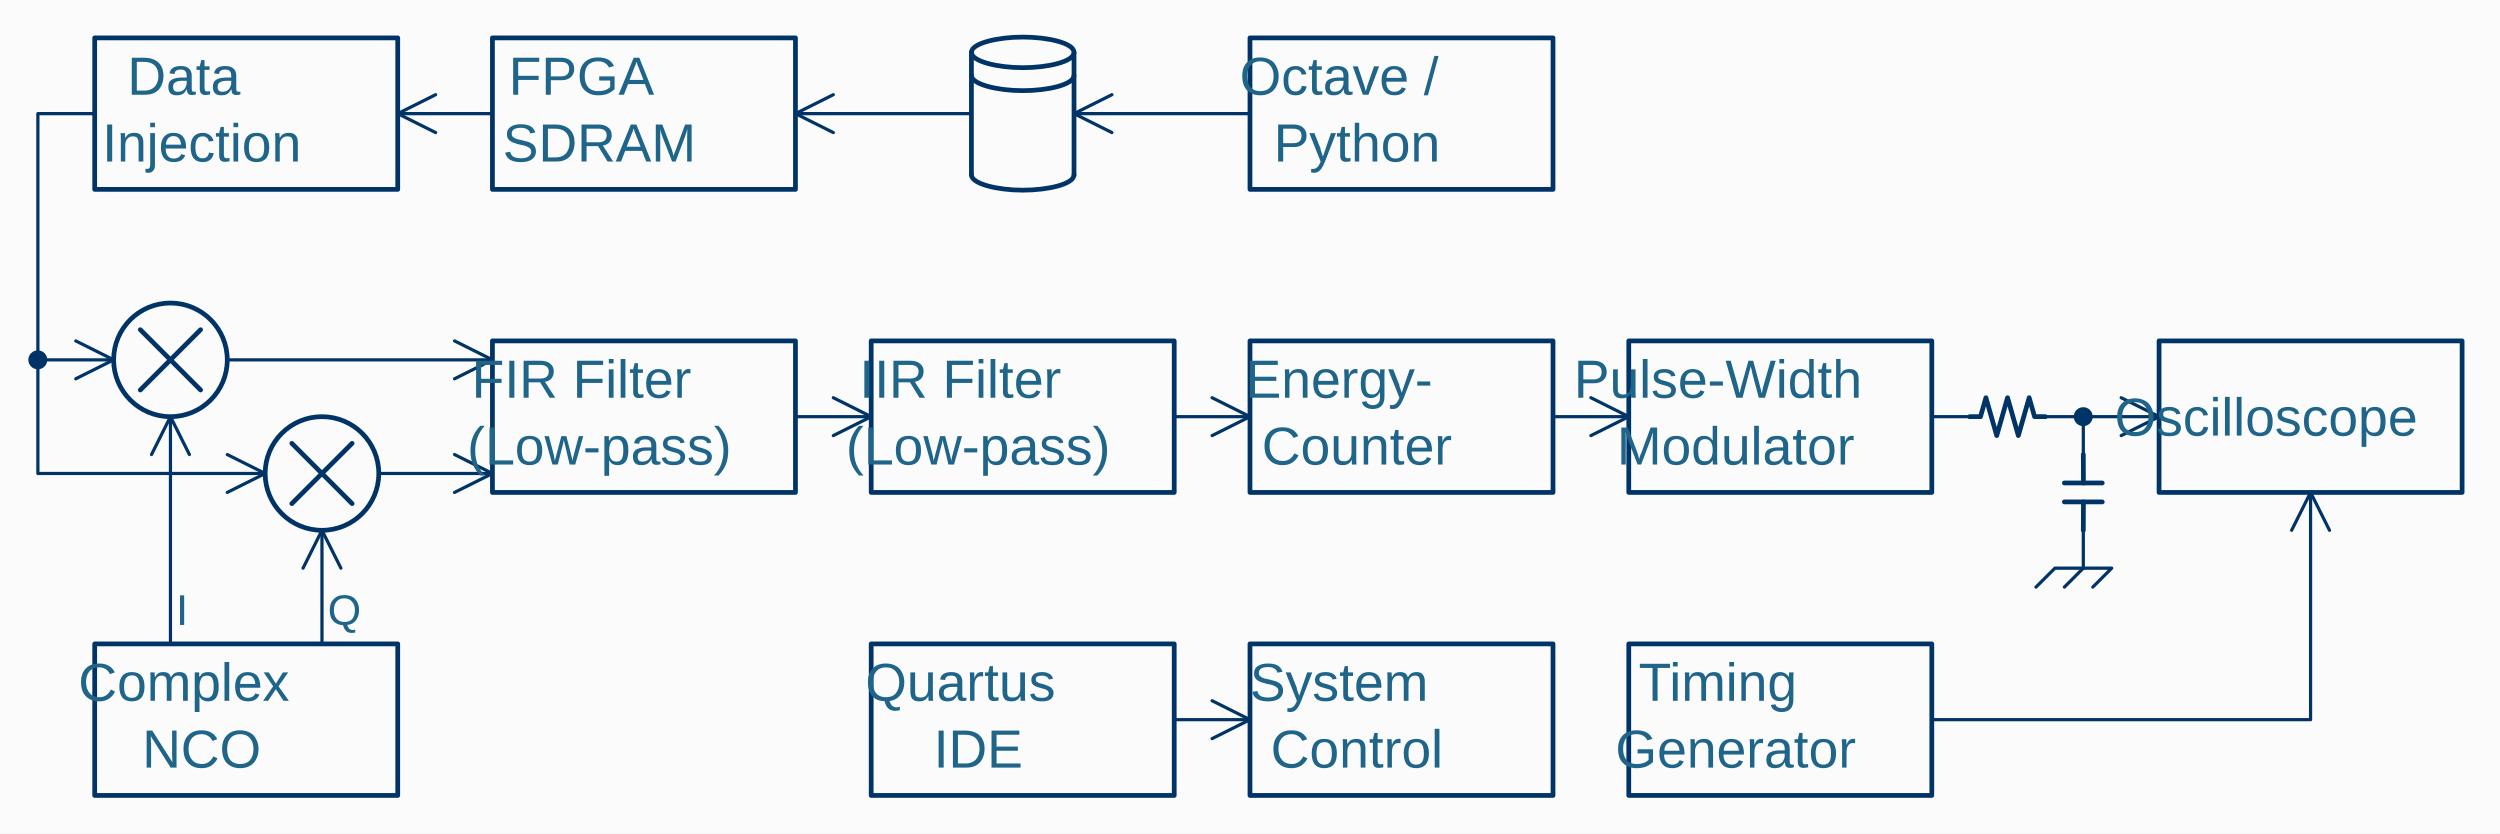
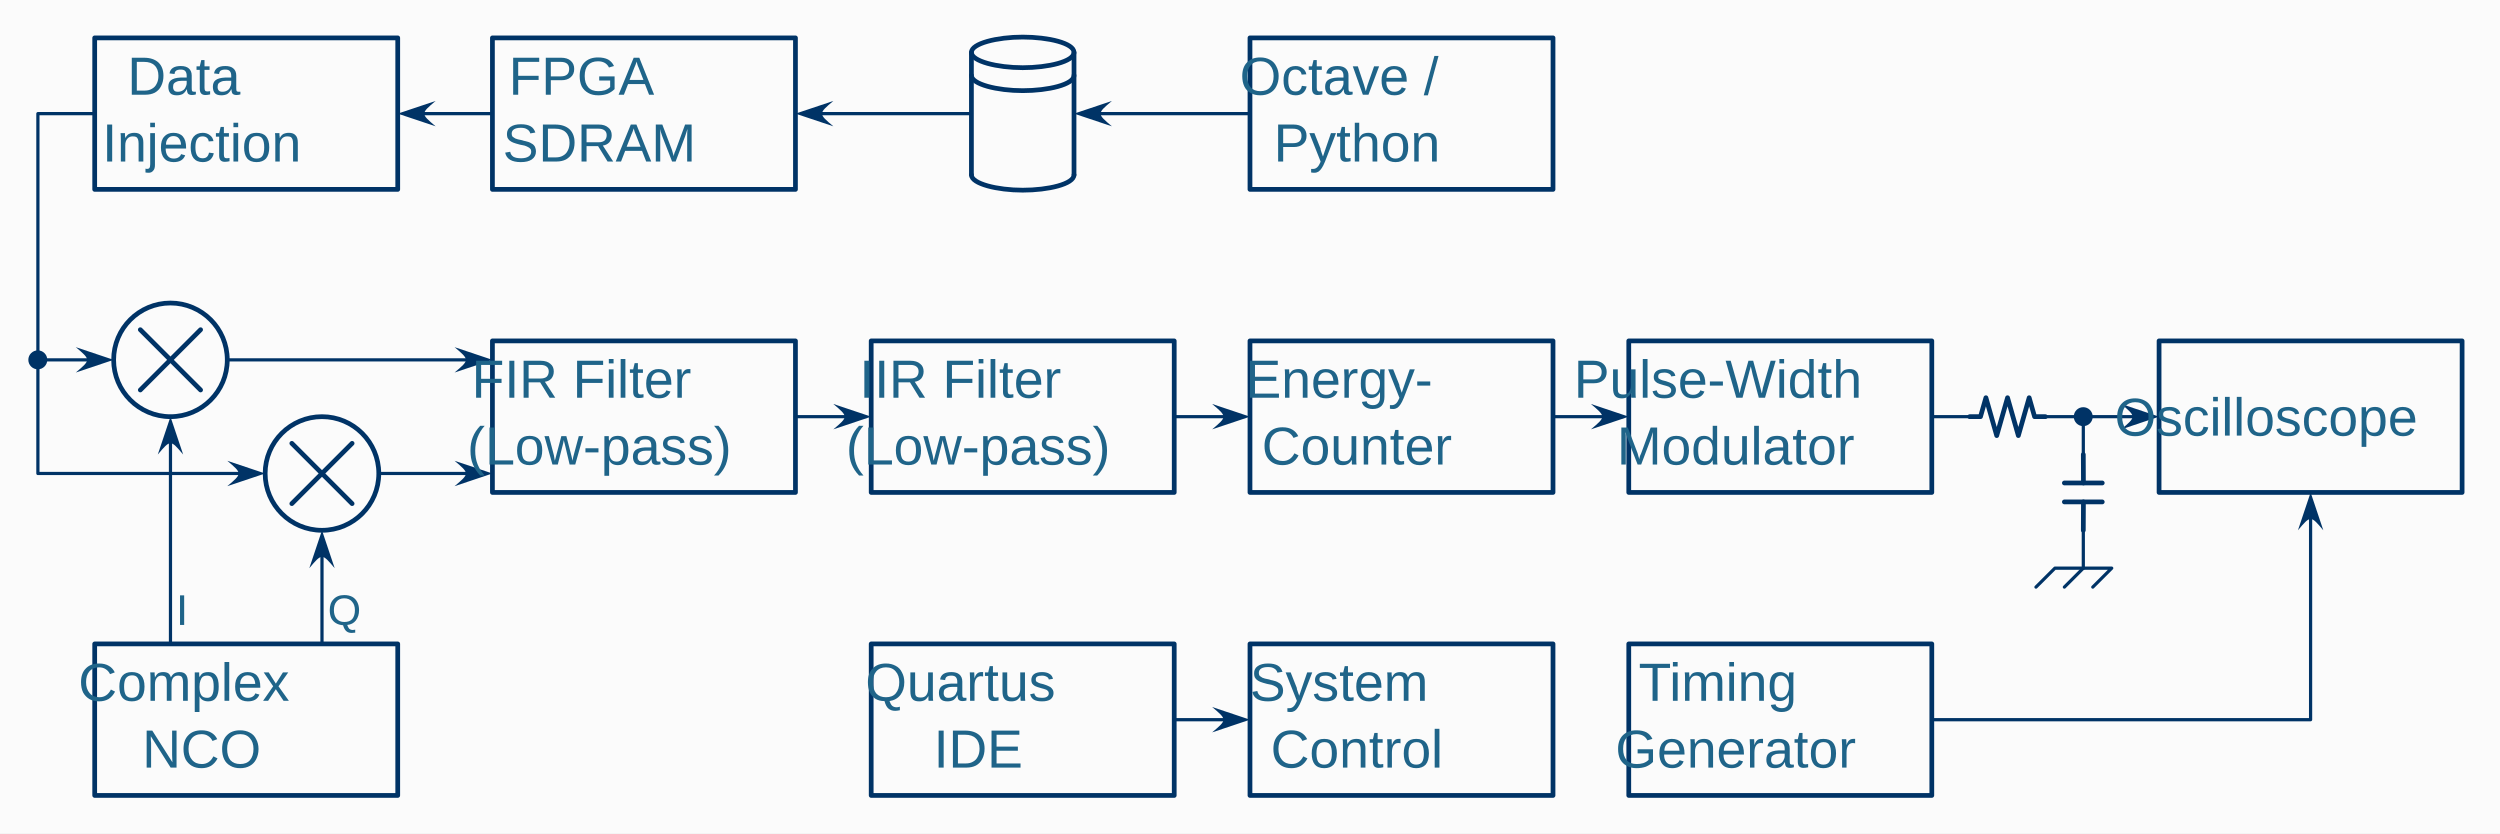
<svg xmlns="http://www.w3.org/2000/svg" width="132mm" height="44mm" id="svg2" version="1.1" viewBox="0 0 132 44">
  <defs id="defs4">
    </defs>
  <g id="layer5" transform="translate(-85.05334,-559.8425)">
    <rect style="fill:#ffffff;fill-opacity:0.75;stroke-width:0.265" id="rect1" width="131.998" height="43.999" x="85.053" y="559.843" />
  </g>
  <g id="layer1" transform="translate(13.82799,127.2378)">
    <rect y="-109.238" x="32.171" height="8" width="16" id="rect4081-1" style="fill:none;stroke:#003366;stroke-width:0.25;stroke-linecap:round;stroke-linejoin:round;stroke-miterlimit:4;stroke-dasharray:none;stroke-dashoffset:0;stroke-opacity:1" />
-     <path style="fill:none;stroke:#003366;stroke-width:0.17;stroke-linecap:round;stroke-linejoin:round;stroke-miterlimit:4;stroke-dasharray:none;stroke-dashoffset:0;stroke-opacity:1" d="m 30.171,-122.238 -2,1 2,1" id="path4032-8" />
    <rect style="fill:none;stroke:#003366;stroke-width:0.25;stroke-linecap:round;stroke-linejoin:round;stroke-miterlimit:4;stroke-dasharray:none;stroke-dashoffset:0;stroke-opacity:1" id="rect3887" width="16" height="8" x="12.172" y="-125.238" />
    <rect style="fill:none;stroke:#003366;stroke-width:0.25;stroke-linecap:round;stroke-linejoin:round;stroke-miterlimit:4;stroke-dasharray:none;stroke-dashoffset:0;stroke-opacity:1" id="rect3887-9" width="16" height="8" x="-8.828" y="-125.238" />
    <rect style="fill:none;stroke:#003366;stroke-width:0.25;stroke-linecap:round;stroke-linejoin:round;stroke-miterlimit:4;stroke-dasharray:none;stroke-dashoffset:0;stroke-opacity:1" id="rect3887-9-2" width="16" height="8" x="52.171" y="-125.238" />
    <path style="fill:none;stroke:#003366;stroke-width:0.25;stroke-linecap:round;stroke-linejoin:round;stroke-miterlimit:4;stroke-dasharray:none;stroke-dashoffset:0;stroke-opacity:1" d="m 37.463,-124.472 v 6.467" id="path4029" />
    <path style="fill:none;stroke:#003366;stroke-width:0.25;stroke-linecap:round;stroke-linejoin:round;stroke-miterlimit:4;stroke-dasharray:none;stroke-dashoffset:0;stroke-opacity:1" d="m 42.88,-124.472 v 6.467" id="path4031" />
-     <path id="path4053" d="m 52.171,-121.238 h -9.292" style="fill:none;stroke:#003366;stroke-width:0.17;stroke-linecap:round;stroke-linejoin:round;stroke-miterlimit:4;stroke-dasharray:none;stroke-dashoffset:0;stroke-opacity:1" />
-     <path id="path4055" d="m 44.88,-122.238 -2,1 2,1" style="fill:none;stroke:#003366;stroke-width:0.17;stroke-linecap:round;stroke-linejoin:round;stroke-miterlimit:4;stroke-dasharray:none;stroke-dashoffset:0;stroke-opacity:1" />
-     <path id="path4057" d="M 12.172,-121.238 H 7.172" style="fill:none;stroke:#003366;stroke-width:0.17;stroke-linecap:round;stroke-linejoin:round;stroke-miterlimit:4;stroke-dasharray:none;stroke-dashoffset:0;stroke-opacity:1" />
-     <path id="path4059" d="m 9.172,-122.238 -2,1 2,1" style="fill:none;stroke:#003366;stroke-width:0.17;stroke-linecap:round;stroke-linejoin:round;stroke-miterlimit:4;stroke-dasharray:none;stroke-dashoffset:0;stroke-opacity:1" />
    <circle style="fill:none;stroke:#003366;stroke-width:0.25;stroke-linecap:round;stroke-linejoin:round;stroke-miterlimit:4;stroke-dasharray:none;stroke-dashoffset:0;stroke-opacity:1" id="path4061" transform="rotate(90)" cx="-108.238" cy="4.828" r="3" />
    <path style="fill:none;stroke:#003366;stroke-width:0.25;stroke-linecap:round;stroke-linejoin:round;stroke-miterlimit:4;stroke-dasharray:none;stroke-dashoffset:0;stroke-opacity:1" d="m -3.237,-109.829 -3.182,3.182" id="path4063" />
    <path style="fill:none;stroke:#003366;stroke-width:0.25;stroke-linecap:round;stroke-linejoin:round;stroke-miterlimit:4;stroke-dasharray:none;stroke-dashoffset:0;stroke-opacity:1" d="m -6.419,-109.829 3.182,3.182" id="path4065" />
    <circle transform="rotate(90)" id="path4075" style="fill:none;stroke:#003366;stroke-width:0.25;stroke-linecap:round;stroke-linejoin:round;stroke-miterlimit:4;stroke-dasharray:none;stroke-dashoffset:0;stroke-opacity:1" cx="-102.238" cy="-3.172" r="3" />
    <path id="path4077" d="m 4.763,-103.829 -3.182,3.182" style="fill:none;stroke:#003366;stroke-width:0.25;stroke-linecap:round;stroke-linejoin:round;stroke-miterlimit:4;stroke-dasharray:none;stroke-dashoffset:0;stroke-opacity:1" />
    <path id="path4079" d="m 1.581,-103.829 3.182,3.182" style="fill:none;stroke:#003366;stroke-width:0.25;stroke-linecap:round;stroke-linejoin:round;stroke-miterlimit:4;stroke-dasharray:none;stroke-dashoffset:0;stroke-opacity:1" />
    <rect y="-93.239" x="-8.828" height="8" width="16" id="rect4081" style="fill:none;stroke:#003366;stroke-width:0.25;stroke-linecap:round;stroke-linejoin:round;stroke-miterlimit:4;stroke-dasharray:none;stroke-dashoffset:0;stroke-opacity:1" />
-     <path style="fill:none;stroke:#003366;stroke-width:0.17;stroke-linecap:round;stroke-linejoin:round;stroke-miterlimit:4;stroke-dasharray:none;stroke-dashoffset:0;stroke-opacity:1" d="m -4.828,-105.238 v 12" id="path4089" />
-     <path style="fill:none;stroke:#003366;stroke-width:0.17;stroke-linecap:round;stroke-linejoin:round;stroke-miterlimit:4;stroke-dasharray:none;stroke-dashoffset:0;stroke-opacity:1" d="m -5.828,-103.238 1,-2 1,2" id="path4091" />
-     <path style="fill:none;stroke:#003366;stroke-width:0.17;stroke-linecap:round;stroke-linejoin:round;stroke-miterlimit:4;stroke-dasharray:none;stroke-dashoffset:0;stroke-opacity:1" d="m 3.172,-99.238 v 6" id="path4093" />
-     <path style="fill:none;stroke:#003366;stroke-width:0.17;stroke-linecap:round;stroke-linejoin:round;stroke-miterlimit:4;stroke-dasharray:none;stroke-dashoffset:0;stroke-opacity:1" d="m 2.172,-97.239 1,-2 1,2" id="path4095" />
-     <path style="fill:none;stroke:#003366;stroke-width:0.17;stroke-linecap:round;stroke-linejoin:round;stroke-miterlimit:4;stroke-dasharray:none;stroke-dashoffset:0;stroke-opacity:1" d="m -8.828,-121.238 h -3 v 13 h 4" id="path4097" />
-     <path style="fill:none;stroke:#003366;stroke-width:0.17;stroke-linecap:round;stroke-linejoin:round;stroke-miterlimit:4;stroke-dasharray:none;stroke-dashoffset:0;stroke-opacity:1" d="m -9.828,-109.238 2,1 -2,1" id="path4099" />
-     <path style="fill:none;stroke:#003366;stroke-width:0.17;stroke-linecap:round;stroke-linejoin:round;stroke-miterlimit:4;stroke-dasharray:none;stroke-dashoffset:0;stroke-opacity:1" d="m -11.828,-108.238 v 6 H 0.172" id="path4101" />
-     <path style="fill:none;stroke:#003366;stroke-width:0.17;stroke-linecap:round;stroke-linejoin:round;stroke-miterlimit:4;stroke-dasharray:none;stroke-dashoffset:0;stroke-opacity:1" d="m -1.828,-103.238 2,1 -2,1" id="path4103" />
    <circle style="fill:#003366;fill-opacity:1;stroke:none;stroke-width:0.34;stroke-miterlimit:4;stroke-dasharray:none;stroke-opacity:1" id="path4105" cx="-11.832" cy="-108.238" r="0.5" />
-     <path style="fill:none;stroke:#003366;stroke-width:0.17;stroke-linecap:round;stroke-linejoin:round;stroke-miterlimit:4;stroke-dasharray:none;stroke-opacity:1" d="M -1.828,-108.238 H 12.172" id="path4182" />
-     <path style="fill:none;stroke:#003366;stroke-width:0.17;stroke-linecap:round;stroke-linejoin:round;stroke-miterlimit:4;stroke-dasharray:none;stroke-opacity:1" d="m 10.172,-109.238 2,1 -2,1" id="path4184" />
-     <path style="fill:none;stroke:#003366;stroke-width:0.17;stroke-linecap:round;stroke-linejoin:round;stroke-miterlimit:4;stroke-dasharray:none;stroke-dashoffset:0;stroke-opacity:1" d="M 6.172,-102.238 H 12.172" id="path4186" />
-     <path style="fill:none;stroke:#003366;stroke-width:0.17;stroke-linecap:round;stroke-linejoin:round;stroke-miterlimit:4;stroke-dasharray:none;stroke-dashoffset:0;stroke-opacity:1" d="m 10.172,-103.238 2,1 -2,1" id="path4188" />
    <rect y="-109.238" x="12.172" height="8" width="16" id="rect4081-1-2" style="fill:none;stroke:#003366;stroke-width:0.25;stroke-linecap:round;stroke-linejoin:round;stroke-miterlimit:4;stroke-dasharray:none;stroke-dashoffset:0;stroke-opacity:1" />
-     <path style="fill:none;stroke:#003366;stroke-width:0.17;stroke-linecap:round;stroke-linejoin:round;stroke-miterlimit:4;stroke-dasharray:none;stroke-dashoffset:0;stroke-opacity:1" d="m 28.171,-105.238 h 4" id="path4275" />
-     <path style="fill:none;stroke:#003366;stroke-width:0.17;stroke-linecap:round;stroke-linejoin:round;stroke-miterlimit:4;stroke-dasharray:none;stroke-dashoffset:0;stroke-opacity:1" d="m 30.171,-106.238 2,1 -2,1" id="path4277" />
-     <path style="fill:none;stroke:#003366;stroke-width:0.17;stroke-linecap:round;stroke-linejoin:round;stroke-miterlimit:4;stroke-dasharray:none;stroke-dashoffset:0;stroke-opacity:1" d="m 37.463,-121.238 h -9.292" id="path4358" />
    <rect y="-109.238" x="52.171" height="8" width="16" id="rect4081-1-2-9" style="fill:none;stroke:#003366;stroke-width:0.25;stroke-linecap:round;stroke-linejoin:round;stroke-miterlimit:4;stroke-dasharray:none;stroke-dashoffset:0;stroke-opacity:1" />
    <rect y="-109.238" x="72.171" height="8" width="16" id="rect4081-1-2-9-4" style="fill:none;stroke:#003366;stroke-width:0.25;stroke-linecap:round;stroke-linejoin:round;stroke-miterlimit:4;stroke-dasharray:none;stroke-dashoffset:0;stroke-opacity:1" />
    <path id="path4498" d="m 88.171,-105.238 h 2" style="fill:none;stroke:#003366;stroke-width:0.17;stroke-linecap:round;stroke-linejoin:round;stroke-miterlimit:4;stroke-dasharray:none;stroke-dashoffset:0;stroke-opacity:1" />
    <path style="fill:none;stroke:#003366;stroke-width:0.17;stroke-linecap:round;stroke-linejoin:round;stroke-miterlimit:4;stroke-dasharray:none;stroke-dashoffset:0;stroke-opacity:1" d="m 96.171,-103.238 v -2 h -2" id="path4506" />
    <path style="fill:none;stroke:#003366;stroke-width:0.17;stroke-linecap:round;stroke-linejoin:round;stroke-miterlimit:4;stroke-dasharray:none;stroke-dashoffset:0;stroke-opacity:1" d="m 93.671,-96.239 1,-1 h 3 l -1,1" id="path4508" />
    <path style="fill:none;stroke:#003366;stroke-width:0.17;stroke-linecap:round;stroke-linejoin:round;stroke-miterlimit:4;stroke-dasharray:none;stroke-dashoffset:0;stroke-opacity:1" d="m 96.171,-97.239 -1,1" id="path4510" />
    <path style="fill:none;stroke:#003366;stroke-width:0.17;stroke-linecap:round;stroke-linejoin:round;stroke-miterlimit:4;stroke-dasharray:none;stroke-dashoffset:0;stroke-opacity:1" d="m 96.171,-97.239 v -2" id="path4512" />
    <path style="fill:none;stroke:#003366;stroke-width:0.25;stroke-linecap:round;stroke-linejoin:round;stroke-miterlimit:4;stroke-dasharray:none;stroke-dashoffset:0;stroke-opacity:1" d="m 90.171,-105.238 h 0.571 l 0.286,-1 0.571,2 0.571,-2 0.571,2 0.571,-2 0.286,1 h 0.571" id="path4504" />
    <path style="fill:none;stroke:#003366;stroke-width:0.25;stroke-linecap:round;stroke-linejoin:round;stroke-miterlimit:4;stroke-dasharray:none;stroke-dashoffset:0;stroke-opacity:1" d="m 96.171,-103.238 0.006,1.501" id="path4532" />
    <path style="fill:none;stroke:#003366;stroke-width:0.25;stroke-linecap:round;stroke-linejoin:round;stroke-miterlimit:4;stroke-dasharray:none;stroke-dashoffset:0;stroke-opacity:1" d="m 96.177,-100.737 -0.006,1.499" id="path4534" />
    <path style="fill:none;stroke:#003366;stroke-width:0.25;stroke-linecap:round;stroke-linejoin:round;stroke-miterlimit:4;stroke-dasharray:none;stroke-dashoffset:0;stroke-opacity:1" d="m 97.171,-100.737 h -2" id="path4536" />
    <path style="fill:none;stroke:#003366;stroke-width:0.25;stroke-linecap:round;stroke-linejoin:round;stroke-miterlimit:4;stroke-dasharray:none;stroke-dashoffset:0;stroke-opacity:1" d="m 97.171,-101.737 h -2" id="path4538" />
-     <path style="fill:none;stroke:#003366;stroke-width:0.17;stroke-linecap:round;stroke-linejoin:round;stroke-miterlimit:4;stroke-dasharray:none;stroke-dashoffset:0;stroke-opacity:1" d="m 96.171,-105.238 h 4" id="path4540" />
-     <path style="fill:none;stroke:#003366;stroke-width:0.17;stroke-linecap:round;stroke-linejoin:round;stroke-miterlimit:4;stroke-dasharray:none;stroke-dashoffset:0;stroke-opacity:1" d="m 98.171,-106.238 2,1 -2,1" id="path4542" />
    <circle style="fill:#003366;fill-opacity:1;stroke:none;stroke-width:0.34;stroke-miterlimit:4;stroke-dasharray:none;stroke-opacity:1" id="path4105-3" cx="96.167" cy="-105.238" r="0.5" />
    <rect y="-109.238" x="100.171" height="8" width="16" id="rect4081-1-2-9-4-1" style="fill:none;stroke:#003366;stroke-width:0.25;stroke-linecap:round;stroke-linejoin:round;stroke-miterlimit:4;stroke-dasharray:none;stroke-dashoffset:0;stroke-opacity:1" />
-     <path id="path4627" d="m 48.171,-105.238 h 4" style="fill:none;stroke:#003366;stroke-width:0.17;stroke-linecap:round;stroke-linejoin:round;stroke-miterlimit:4;stroke-dasharray:none;stroke-dashoffset:0;stroke-opacity:1" />
-     <path id="path4629" d="m 50.171,-106.238 2,1 -2,1" style="fill:none;stroke:#003366;stroke-width:0.17;stroke-linecap:round;stroke-linejoin:round;stroke-miterlimit:4;stroke-dasharray:none;stroke-dashoffset:0;stroke-opacity:1" />
-     <path style="fill:none;stroke:#003366;stroke-width:0.17;stroke-linecap:round;stroke-linejoin:round;stroke-miterlimit:4;stroke-dasharray:none;stroke-dashoffset:0;stroke-opacity:1" d="m 68.171,-105.238 h 4" id="path4638" />
-     <path style="fill:none;stroke:#003366;stroke-width:0.17;stroke-linecap:round;stroke-linejoin:round;stroke-miterlimit:4;stroke-dasharray:none;stroke-dashoffset:0;stroke-opacity:1" d="m 70.171,-106.238 2,1 -2,1" id="path4640" />
-     <path style="fill:none;stroke:#003366;stroke-width:0.17;stroke-linecap:round;stroke-linejoin:round;stroke-miterlimit:4;stroke-dasharray:none;stroke-dashoffset:0;stroke-opacity:1" d="m 48.171,-89.239 h 4" id="path4030-8-0" />
-     <path style="fill:none;stroke:#003366;stroke-width:0.17;stroke-linecap:round;stroke-linejoin:round;stroke-miterlimit:4;stroke-dasharray:none;stroke-dashoffset:0;stroke-opacity:1" d="m 50.171,-90.239 2,1 -2,1" id="path4032-8-2" />
    <rect y="-93.239" x="32.171" height="8" width="16" id="rect4346-6" style="fill:none;stroke:#003366;stroke-width:0.25;stroke-linecap:round;stroke-linejoin:round;stroke-miterlimit:4;stroke-dasharray:none;stroke-dashoffset:0;stroke-opacity:1" />
    <rect y="-93.239" x="52.171" height="8" width="16" id="rect4346-6-0" style="fill:none;stroke:#003366;stroke-width:0.25;stroke-linecap:round;stroke-linejoin:round;stroke-miterlimit:4;stroke-dasharray:none;stroke-dashoffset:0;stroke-opacity:1" />
    <rect y="-93.239" x="72.171" height="8" width="16" id="rect4346-6-0-3" style="fill:none;stroke:#003366;stroke-width:0.25;stroke-linecap:round;stroke-linejoin:round;stroke-miterlimit:4;stroke-dasharray:none;stroke-dashoffset:0;stroke-opacity:1" />
-     <path style="fill:none;stroke:#003366;stroke-width:0.17;stroke-linecap:round;stroke-linejoin:round;stroke-miterlimit:4;stroke-dasharray:none;stroke-dashoffset:0;stroke-opacity:1" d="M 88.171,-89.239 H 108.17 V -101.238" id="path4739" />
-     <path style="fill:none;stroke:#003366;stroke-width:0.17;stroke-linecap:round;stroke-linejoin:round;stroke-miterlimit:4;stroke-dasharray:none;stroke-dashoffset:0;stroke-opacity:1" d="m 107.17,-99.238 1,-2 1,2" id="path4741" />
    <path id="path4766" d="m 37.463,-123.259 c 0,0.472 1.369,0.808 2.708,0.808 1.339,0 2.708,-0.32 2.708,-0.808" style="fill:none;stroke:#003366;stroke-width:0.25;stroke-linecap:round;stroke-linejoin:round;stroke-miterlimit:4;stroke-dasharray:none;stroke-dashoffset:0;stroke-opacity:1" />
    <path style="fill:none;stroke:#003366;stroke-width:0.25;stroke-linecap:round;stroke-linejoin:round;stroke-miterlimit:4;stroke-dasharray:none;stroke-dashoffset:0;stroke-opacity:1" d="m 37.463,-124.472 c 0,0.472 1.369,0.808 2.708,0.808 1.339,0 2.708,-0.32 2.708,-0.808 0,-0.488 -1.354,-0.808 -2.708,-0.808 -1.354,0 -2.708,0.336 -2.708,0.808 z" id="path4768" />
    <path style="fill:none;stroke:#003366;stroke-width:0.25;stroke-linecap:round;stroke-linejoin:round;stroke-miterlimit:4;stroke-dasharray:none;stroke-dashoffset:0;stroke-opacity:1" d="m 37.463,-118.005 c 0,0.472 1.369,0.808 2.708,0.808 1.339,0 2.708,-0.32 2.708,-0.808" id="path4770" />
+     <path id="path4053" d="m 52.172,-121.238 -8.291,-1e-5" style="fill:none;stroke:#003366;stroke-width:0.17;stroke-linecap:round;stroke-linejoin:round;stroke-miterlimit:4;stroke-dasharray:none;stroke-dashoffset:0;stroke-opacity:1" />
+     <path id="path4057" d="m 12.173,-121.238 -3.999,-1e-5" style="fill:none;stroke:#003366;stroke-width:0.17;stroke-linecap:round;stroke-linejoin:round;stroke-miterlimit:4;stroke-dasharray:none;stroke-dashoffset:0;stroke-opacity:1" />
+     <path style="fill:none;stroke:#003366;stroke-width:0.17;stroke-linecap:round;stroke-linejoin:round;stroke-miterlimit:4;stroke-dasharray:none;stroke-dashoffset:0;stroke-opacity:1" d="m -4.827,-104.238 v 11" id="path4089" />
+     <path style="fill:none;stroke:#003366;stroke-width:0.17;stroke-linecap:round;stroke-linejoin:round;stroke-miterlimit:4;stroke-dasharray:none;stroke-dashoffset:0;stroke-opacity:1" d="m 3.173,-98.238 v 5" id="path4093" />
+     <path style="fill:none;stroke:#003366;stroke-width:0.17;stroke-linecap:round;stroke-linejoin:round;stroke-miterlimit:4;stroke-dasharray:none;stroke-dashoffset:0;stroke-opacity:1" d="m -8.827,-121.238 h -3 v 13 h 3" id="path4097" />
+     <path style="fill:none;stroke:#003366;stroke-width:0.17;stroke-linecap:round;stroke-linejoin:round;stroke-miterlimit:4;stroke-dasharray:none;stroke-dashoffset:0;stroke-opacity:1" d="m -11.827,-108.238 v 6 h 11" id="path4101" />
+     <path style="fill:none;stroke:#003366;stroke-width:0.17;stroke-linecap:round;stroke-linejoin:round;stroke-miterlimit:4;stroke-dasharray:none;stroke-opacity:1" d="M -1.827,-108.238 H 11.173" id="path4182" />
+     <path style="fill:none;stroke:#003366;stroke-width:0.17;stroke-linecap:round;stroke-linejoin:round;stroke-miterlimit:4;stroke-dasharray:none;stroke-dashoffset:0;stroke-opacity:1" d="M 6.173,-102.238 H 11.173" id="path4186" />
+     <path style="fill:none;stroke:#003366;stroke-width:0.17;stroke-linecap:round;stroke-linejoin:round;stroke-miterlimit:4;stroke-dasharray:none;stroke-dashoffset:0;stroke-opacity:1" d="m 28.172,-105.238 h 3" id="path4275" />
+     <path style="fill:none;stroke:#003366;stroke-width:0.17;stroke-linecap:round;stroke-linejoin:round;stroke-miterlimit:4;stroke-dasharray:none;stroke-dashoffset:0;stroke-opacity:1" d="M 37.464,-121.238 H 29.173" id="path4358" />
+     <path style="fill:none;stroke:#003366;stroke-width:0.17;stroke-linecap:round;stroke-linejoin:round;stroke-miterlimit:4;stroke-dasharray:none;stroke-dashoffset:0;stroke-opacity:1" d="m 96.171,-105.238 h 3" id="path4540" />
+     <path id="path4627" d="m 48.172,-105.238 h 3" style="fill:none;stroke:#003366;stroke-width:0.17;stroke-linecap:round;stroke-linejoin:round;stroke-miterlimit:4;stroke-dasharray:none;stroke-dashoffset:0;stroke-opacity:1" />
+     <path style="fill:none;stroke:#003366;stroke-width:0.17;stroke-linecap:round;stroke-linejoin:round;stroke-miterlimit:4;stroke-dasharray:none;stroke-dashoffset:0;stroke-opacity:1" d="m 68.172,-105.238 h 3" id="path4638" />
+     <path style="fill:none;stroke:#003366;stroke-width:0.17;stroke-linecap:round;stroke-linejoin:round;stroke-miterlimit:4;stroke-dasharray:none;stroke-dashoffset:0;stroke-opacity:1" d="m 48.172,-89.238 h 3" id="path4030-8-0" />
+     <path style="fill:none;stroke:#003366;stroke-width:0.17;stroke-linecap:round;stroke-linejoin:round;stroke-miterlimit:4;stroke-dasharray:none;stroke-dashoffset:0;stroke-opacity:1" d="M 88.172,-89.238 H 108.171 V -100.238" id="path4739" />
+     <path style="fill:#003366;fill-opacity:1;stroke:none;stroke-width:0.17;stroke-linecap:round;stroke-linejoin:round;stroke-miterlimit:4;stroke-dasharray:none;stroke-dashoffset:0;stroke-opacity:1" d="m 9.173,-120.568 -2,-0.67 2,-0.67 c -0.795,0.67 -0.795,0.67 0,1.34 z" id="path6-6-8-8" />
+     <path style="fill:#003366;fill-opacity:1;stroke:none;stroke-width:0.17;stroke-linecap:round;stroke-linejoin:round;stroke-miterlimit:4;stroke-dasharray:none;stroke-dashoffset:0;stroke-opacity:1" d="m 30.173,-120.568 -2,-0.67 2,-0.67 c -0.795,0.67 -0.795,0.67 0,1.34 z" id="path6-6-8-8-3" />
+     <path style="fill:#003366;fill-opacity:1;stroke:none;stroke-width:0.17;stroke-linecap:round;stroke-linejoin:round;stroke-miterlimit:4;stroke-dasharray:none;stroke-dashoffset:0;stroke-opacity:1" d="m 44.881,-120.568 -2,-0.67 2,-0.67 c -0.795,0.67 -0.795,0.67 0,1.34 z" id="path6-6-8-8-3-9" />
+     <path style="fill:#003366;fill-opacity:1;stroke:none;stroke-width:0.17;stroke-linecap:round;stroke-linejoin:round;stroke-miterlimit:4;stroke-dasharray:none;stroke-dashoffset:0;stroke-opacity:1" d="m -9.827,-108.908 2,0.67 -2,0.67 c 0.795,-0.67 0.795,-0.67 0,-1.34 z" id="path6-6-8-8-8" />
+     <path style="fill:#003366;fill-opacity:1;stroke:none;stroke-width:0.17;stroke-linecap:round;stroke-linejoin:round;stroke-miterlimit:4;stroke-dasharray:none;stroke-dashoffset:0;stroke-opacity:1" d="m -1.827,-102.908 2,0.67 -2,0.67 c 0.795,-0.67 0.795,-0.67 0,-1.34 z" id="path6-6-8-8-82" />
+     <path style="fill:#003366;fill-opacity:1;stroke:none;stroke-width:0.17;stroke-linecap:round;stroke-linejoin:round;stroke-miterlimit:4;stroke-dasharray:none;stroke-dashoffset:0;stroke-opacity:1" d="m 10.173,-102.908 2,0.67 -2,0.67 c 0.795,-0.67 0.795,-0.67 0,-1.34 z" id="path6-6-8-8-6" />
+     <path style="fill:#003366;fill-opacity:1;stroke:none;stroke-width:0.17;stroke-linecap:round;stroke-linejoin:round;stroke-miterlimit:4;stroke-dasharray:none;stroke-dashoffset:0;stroke-opacity:1" d="m 10.173,-108.908 2,0.67 -2,0.67 c 0.795,-0.67 0.795,-0.67 0,-1.34 z" id="path6-6-8-8-38" />
+     <path style="fill:#003366;fill-opacity:1;stroke:none;stroke-width:0.17;stroke-linecap:round;stroke-linejoin:round;stroke-miterlimit:4;stroke-dasharray:none;stroke-dashoffset:0;stroke-opacity:1" d="m 30.172,-105.908 2,0.67 -2,0.67 c 0.795,-0.67 0.795,-0.67 0,-1.34 z" id="path6-6-8-8-1" />
+     <path style="fill:#003366;fill-opacity:1;stroke:none;stroke-width:0.17;stroke-linecap:round;stroke-linejoin:round;stroke-miterlimit:4;stroke-dasharray:none;stroke-dashoffset:0;stroke-opacity:1" d="m 50.173,-105.908 2,0.67 -2,0.67 c 0.795,-0.67 0.795,-0.67 0,-1.34 z" id="path6-6-8-8-5" />
+     <path style="fill:#003366;fill-opacity:1;stroke:none;stroke-width:0.17;stroke-linecap:round;stroke-linejoin:round;stroke-miterlimit:4;stroke-dasharray:none;stroke-dashoffset:0;stroke-opacity:1" d="m 70.173,-105.908 2,0.67 -2,0.67 c 0.795,-0.67 0.795,-0.67 0,-1.34 z" id="path6-6-8-8-9" />
+     <path style="fill:#003366;fill-opacity:1;stroke:none;stroke-width:0.17;stroke-linecap:round;stroke-linejoin:round;stroke-miterlimit:4;stroke-dasharray:none;stroke-dashoffset:0;stroke-opacity:1" d="m 98.173,-105.908 2,0.67 -2,0.67 c 0.795,-0.67 0.795,-0.67 0,-1.34 z" id="path6-6-8-8-7" />
+     <path style="fill:#003366;fill-opacity:1;stroke:none;stroke-width:0.17;stroke-linecap:round;stroke-linejoin:round;stroke-miterlimit:4;stroke-dasharray:none;stroke-dashoffset:0;stroke-opacity:1" d="m 50.173,-89.908 2,0.67 -2,0.67 c 0.795,-0.67 0.795,-0.67 0,-1.34 z" id="path6-6-8-8-35" />
+     <path style="fill:#003366;fill-opacity:1;stroke:none;stroke-width:0.17;stroke-linecap:round;stroke-linejoin:round;stroke-miterlimit:4;stroke-dasharray:none;stroke-dashoffset:0;stroke-opacity:1" d="m 107.503,-99.238 0.67,-2 0.67,2 c -0.67,-0.795 -0.67,-0.795 -1.34,0 z" id="path6-6-8-8-2" />
+     <path style="fill:#003366;fill-opacity:1;stroke:none;stroke-width:0.17;stroke-linecap:round;stroke-linejoin:round;stroke-miterlimit:4;stroke-dasharray:none;stroke-dashoffset:0;stroke-opacity:1" d="m 2.503,-97.238 0.67,-2 0.67,2 c -0.67,-0.795 -0.67,-0.795 -1.34,0 z" id="path6-6-8-8-2-1" />
+     <path style="fill:#003366;fill-opacity:1;stroke:none;stroke-width:0.17;stroke-linecap:round;stroke-linejoin:round;stroke-miterlimit:4;stroke-dasharray:none;stroke-dashoffset:0;stroke-opacity:1" d="m -5.497,-103.238 0.67,-2 0.67,2 c -0.67,-0.795 -0.67,-0.795 -1.34,0 z" id="path6-6-8-8-2-4" />
  </g>
  <g id="layer3" transform="translate(-85.05334,-559.8425)">
    <text id="text4142-5" y="592.842" x="94.355" style="font-style:normal;font-variant:normal;font-weight:normal;font-stretch:normal;font-size:3.387px;line-height:0%;font-family:Arial;-inkscape-font-specification:Arial;text-align:start;letter-spacing:0px;word-spacing:0px;text-anchor:start;fill:#1f6489;fill-opacity:1;stroke:none;stroke-width:0.282" xml:space="preserve">
      <tspan y="592.842" x="94.355" id="tspan4146-7" style="font-size:2.258px;line-height:1.25;stroke-width:0.282">I</tspan>
    </text>
    <text xml:space="preserve" style="font-style:normal;font-variant:normal;font-weight:normal;font-stretch:normal;font-size:3.387px;line-height:0%;font-family:Arial;-inkscape-font-specification:Arial;text-align:start;letter-spacing:0px;word-spacing:0px;text-anchor:start;fill:#1f6489;fill-opacity:1;stroke:none;stroke-width:0.282" x="102.355" y="592.842" id="text4178">
      <tspan id="tspan4180" x="102.355" y="592.842" style="font-size:2.258px;line-height:1.25;stroke-width:0.282">Q</tspan>
    </text>
  </g>
  <g id="layer2" transform="translate(-85.05334,-559.8425)">
    <text id="text4083-7" y="580.842" x="139.053" style="font-style:normal;font-variant:normal;font-weight:normal;font-stretch:normal;font-size:3.387px;line-height:0%;font-family:Arial;-inkscape-font-specification:Arial;text-align:center;letter-spacing:0px;word-spacing:0px;text-anchor:middle;fill:#1f6489;fill-opacity:1;stroke:none;stroke-width:0.282" xml:space="preserve">
      <tspan y="580.842" x="139.053" id="tspan4150" style="font-size:2.822px;line-height:1.25;stroke-width:0.282">IIR Filter</tspan>
      <tspan y="584.37" x="139.053" id="tspan3139" style="font-size:2.822px;line-height:1.25;stroke-width:0.282">(Low-pass)</tspan>
    </text>
    <text xml:space="preserve" style="font-style:normal;font-variant:normal;font-weight:normal;font-stretch:normal;font-size:3.387px;line-height:0%;font-family:Arial;-inkscape-font-specification:Arial;text-align:center;letter-spacing:0px;word-spacing:0px;text-anchor:middle;fill:#1f6489;fill-opacity:1;stroke:none;stroke-width:0.282" x="119.053" y="564.842" id="text3889">
      <tspan id="tspan3893" x="119.053" y="564.842" style="font-size:2.822px;line-height:1.25;stroke-width:0.282">FPGA</tspan>
      <tspan x="119.053" y="568.37" id="tspan3897" style="font-size:2.822px;line-height:1.25;stroke-width:0.282">SDRAM</tspan>
    </text>
    <text xml:space="preserve" style="font-style:normal;font-variant:normal;font-weight:normal;font-stretch:normal;font-size:3.387px;line-height:0%;font-family:Arial;-inkscape-font-specification:Arial;text-align:center;letter-spacing:0px;word-spacing:0px;text-anchor:middle;fill:#1f6489;fill-opacity:1;stroke:none;stroke-width:0.282" x="98.053" y="564.842" id="text3889-4">
      <tspan x="98.053" y="564.842" id="tspan3897-8" style="font-size:2.822px;line-height:1.25;stroke-width:0.282">Data</tspan>
      <tspan x="98.053" y="568.37" id="tspan3217" style="font-size:2.822px;line-height:1.25;stroke-width:0.282">Injection</tspan>
    </text>
    <text xml:space="preserve" style="font-style:normal;font-variant:normal;font-weight:normal;font-stretch:normal;font-size:3.387px;line-height:0%;font-family:Arial;-inkscape-font-specification:Arial;text-align:center;letter-spacing:0px;word-spacing:0px;text-anchor:middle;fill:#1f6489;fill-opacity:1;stroke:none;stroke-width:0.282" x="159.052" y="564.842" id="text3889-4-4">
      <tspan x="159.052" y="564.842" id="tspan4035" style="font-size:2.822px;line-height:1.25;stroke-width:0.282">Octave /</tspan>
      <tspan x="159.052" y="568.37" id="tspan4039" style="font-size:2.822px;line-height:1.25;stroke-width:0.282">Python</tspan>
    </text>
    <text id="text4083" y="596.842" x="98.053" style="font-style:normal;font-variant:normal;font-weight:normal;font-stretch:normal;font-size:3.387px;line-height:0%;font-family:Arial;-inkscape-font-specification:Arial;text-align:center;letter-spacing:0px;word-spacing:0px;text-anchor:middle;fill:#1f6489;fill-opacity:1;stroke:none;stroke-width:0.282" xml:space="preserve">
      <tspan id="tspan4085" y="596.842" x="98.053" style="font-size:2.822px;line-height:1.25;stroke-width:0.282">Complex</tspan>
      <tspan id="tspan4087" y="600.37" x="98.053" style="font-size:2.822px;line-height:1.25;stroke-width:0.282">NCO</tspan>
    </text>
    <text id="text4083-7-1" y="580.842" x="119.053" style="font-style:normal;font-variant:normal;font-weight:normal;font-stretch:normal;font-size:3.387px;line-height:0%;font-family:Arial;-inkscape-font-specification:Arial;text-align:center;letter-spacing:0px;word-spacing:0px;text-anchor:middle;fill:#1f6489;fill-opacity:1;stroke:none;stroke-width:0.282" xml:space="preserve">
      <tspan y="580.842" x="119.053" id="tspan4150-8" style="font-size:2.822px;line-height:1.25;stroke-width:0.282">FIR Filter</tspan>
      <tspan y="584.37" x="119.053" id="tspan3143" style="font-size:2.822px;line-height:1.25;stroke-width:0.282">(Low-pass)</tspan>
    </text>
    <text id="text4083-7-1-5" y="580.842" x="159.052" style="font-style:normal;font-variant:normal;font-weight:normal;font-stretch:normal;font-size:3.387px;line-height:0%;font-family:Arial;-inkscape-font-specification:Arial;text-align:center;letter-spacing:0px;word-spacing:0px;text-anchor:middle;fill:#1f6489;fill-opacity:1;stroke:none;stroke-width:0.282" xml:space="preserve">
      <tspan y="580.842" x="159.052" id="tspan4150-8-4" style="font-size:2.822px;line-height:1.25;stroke-width:0.282">Energy-</tspan>
      <tspan y="584.37" x="159.052" id="tspan4386" style="font-size:2.822px;line-height:1.25;stroke-width:0.282">Counter</tspan>
    </text>
    <text id="text4083-7-1-5-1" y="580.842" x="179.052" style="font-style:normal;font-variant:normal;font-weight:normal;font-stretch:normal;font-size:3.387px;line-height:0%;font-family:Arial;-inkscape-font-specification:Arial;text-align:center;letter-spacing:0px;word-spacing:0px;text-anchor:middle;fill:#1f6489;fill-opacity:1;stroke:none;stroke-width:0.282" xml:space="preserve">
      <tspan y="580.842" x="179.052" id="tspan4386-3" style="font-size:2.822px;line-height:1.25;stroke-width:0.282">Pulse-Width</tspan>
      <tspan y="584.37" x="179.052" id="tspan4460" style="font-size:2.822px;line-height:1.25;stroke-width:0.282">Modulator</tspan>
    </text>
    <text id="text4083-7-1-5-1-9" y="582.842" x="207.052" style="font-style:normal;font-variant:normal;font-weight:normal;font-stretch:normal;font-size:3.387px;line-height:0%;font-family:Arial;-inkscape-font-specification:Arial;text-align:center;letter-spacing:0px;word-spacing:0px;text-anchor:middle;fill:#1f6489;fill-opacity:1;stroke:none;stroke-width:0.282" xml:space="preserve">
      <tspan y="582.842" x="207.052" id="tspan4460-6" style="font-size:2.822px;line-height:1.25;stroke-width:0.282">Oscilloscope</tspan>
    </text>
    <text id="text4348-5" y="596.842" x="139.053" style="font-style:normal;font-variant:normal;font-weight:normal;font-stretch:normal;font-size:3.387px;line-height:0%;font-family:Arial;-inkscape-font-specification:Arial;text-align:center;letter-spacing:0px;word-spacing:0px;text-anchor:middle;fill:#1f6489;fill-opacity:1;stroke:none;stroke-width:0.282" xml:space="preserve">
      <tspan id="tspan4352-0" y="596.842" x="139.053" style="font-size:2.822px;line-height:1.25;stroke-width:0.282">Quartus</tspan>
      <tspan y="600.37" x="139.053" id="tspan4356-9" style="font-size:2.822px;line-height:1.25;stroke-width:0.282">IDE</tspan>
    </text>
    <text id="text4348-5-0" y="596.842" x="159.052" style="font-style:normal;font-variant:normal;font-weight:normal;font-stretch:normal;font-size:3.387px;line-height:0%;font-family:Arial;-inkscape-font-specification:Arial;text-align:center;letter-spacing:0px;word-spacing:0px;text-anchor:middle;fill:#1f6489;fill-opacity:1;stroke:none;stroke-width:0.282" xml:space="preserve">
      <tspan y="596.842" x="159.052" id="tspan4356-9-1" style="font-size:2.822px;line-height:1.25;stroke-width:0.282">System</tspan>
      <tspan y="600.37" x="159.052" id="tspan4710" style="font-size:2.822px;line-height:1.25;stroke-width:0.282">Control</tspan>
    </text>
    <text id="text4348-5-0-8" y="596.842" x="179.052" style="font-style:normal;font-variant:normal;font-weight:normal;font-stretch:normal;font-size:3.387px;line-height:0%;font-family:Arial;-inkscape-font-specification:Arial;text-align:center;letter-spacing:0px;word-spacing:0px;text-anchor:middle;fill:#1f6489;fill-opacity:1;stroke:none;stroke-width:0.282" xml:space="preserve">
      <tspan y="596.842" x="179.052" id="tspan4356-9-1-9" style="font-size:2.822px;line-height:1.25;stroke-width:0.282">Timing</tspan>
      <tspan y="600.37" x="179.052" id="tspan4710-3" style="font-size:2.822px;line-height:1.25;stroke-width:0.282">Generator</tspan>
    </text>
  </g>
</svg>
